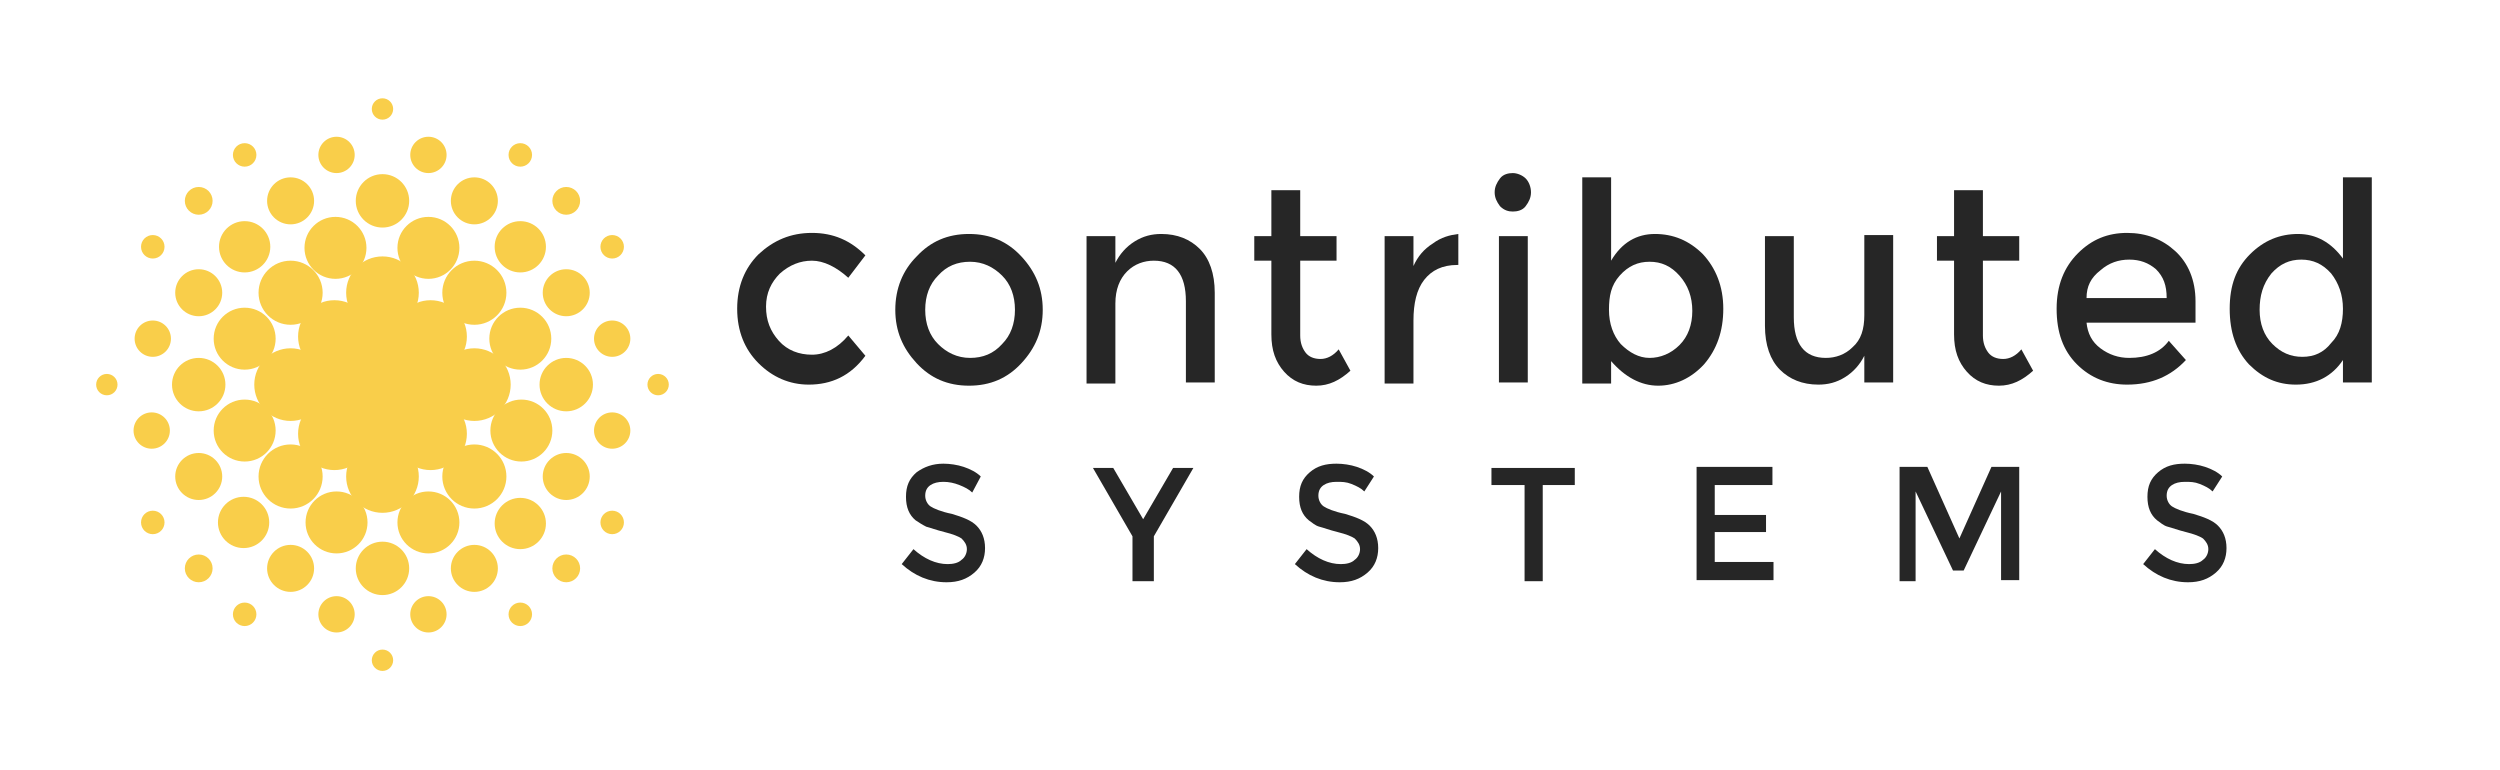
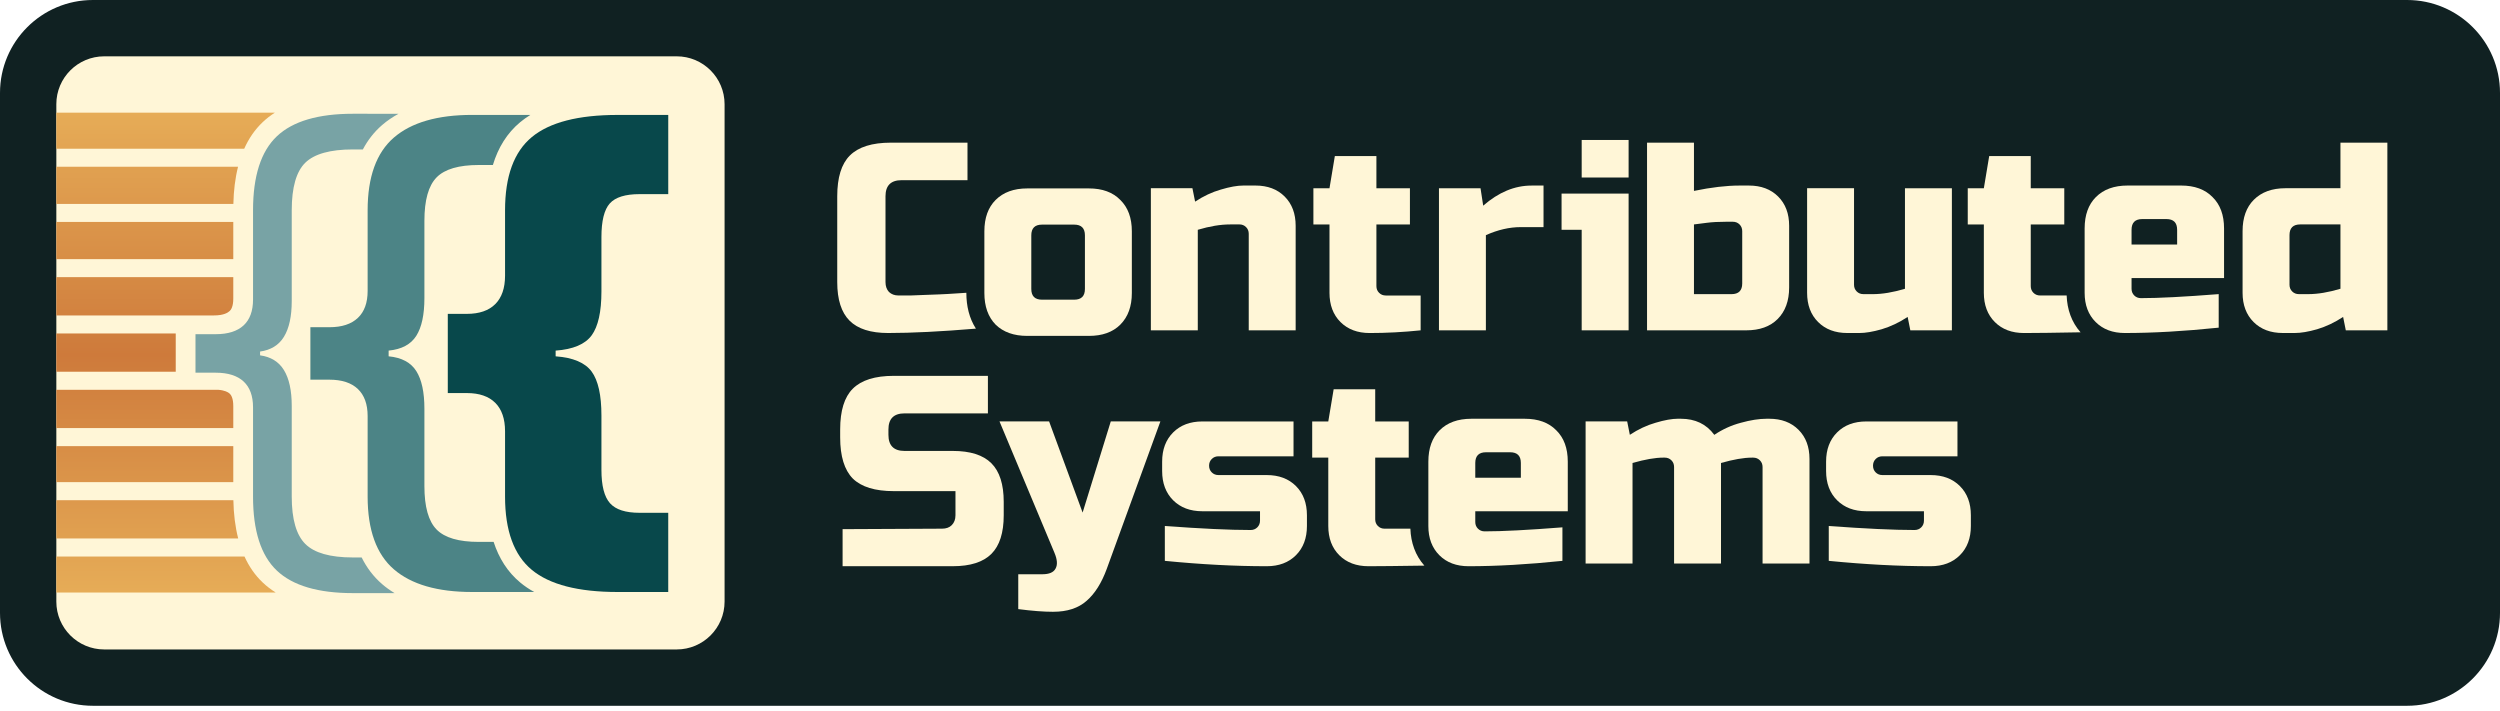
- <svg xmlns="http://www.w3.org/2000/svg" version="1.1" id="Layer_1" x="0px" y="0px" width="300" height="auto" viewBox="0 0 234 72" enable-background="new 0 0 234 72" xml:space="preserve">
-   <g>
-     <circle fill="#F9CE4A" cx="31.4" cy="23.2" r="2.9" />
-     <circle fill="#F9CE4A" cx="35.8" cy="27.4" r="3.4" />
-     <circle fill="#F9CE4A" cx="35.8" cy="44.6" r="3.4" />
-     <circle fill="#F9CE4A" cx="44.4" cy="36" r="3.4" />
-     <circle fill="#F9CE4A" cx="27.2" cy="36" r="3.4" />
-     <circle fill="#F9CE4A" cx="31.3" cy="31.5" r="3.4" />
-     <circle fill="#F9CE4A" cx="40.3" cy="31.5" r="3.4" />
-     <circle fill="#F9CE4A" cx="31.3" cy="40.6" r="3.4" />
-     <circle fill="#F9CE4A" cx="40.3" cy="40.6" r="3.4" />
-     <circle fill="#F9CE4A" cx="35.8" cy="36" r="6" />
-     <circle fill="#F9CE4A" cx="35.8" cy="18.8" r="2.5" />
-     <circle fill="#F9CE4A" cx="35.8" cy="53.2" r="2.5" />
-     <circle fill="#F9CE4A" cx="53" cy="36" r="2.5" />
-     <circle fill="#F9CE4A" cx="18.6" cy="36" r="2.5" />
-     <circle fill="#F9CE4A" cx="22.9" cy="31.7" r="2.9" />
-     <circle fill="#F9CE4A" cx="44.4" cy="44.6" r="3" />
-     <circle fill="#F9CE4A" cx="27.2" cy="44.6" r="3" />
-     <circle fill="#F9CE4A" cx="44.4" cy="27.4" r="3" />
-     <circle fill="#F9CE4A" cx="27.2" cy="27.4" r="3" />
-     <circle fill="#F9CE4A" cx="31.5" cy="14.5" r="1.7" />
-     <circle fill="#F9CE4A" cx="18.6" cy="27.4" r="2.2" />
-     <circle fill="#F9CE4A" cx="27.2" cy="18.8" r="2.2" />
-     <circle fill="#F9CE4A" cx="22.9" cy="23.1" r="2.4" />
-     <circle fill="#F9CE4A" cx="48.8" cy="40.3" r="2.9" />
-     <circle fill="#F9CE4A" cx="40.1" cy="48.9" r="2.9" />
-     <circle fill="#F9CE4A" cx="48.7" cy="31.7" r="2.9" />
-     <circle fill="#F9CE4A" cx="40.1" cy="23.2" r="2.9" />
-     <circle fill="#F9CE4A" cx="31.5" cy="48.9" r="2.9" />
-     <circle fill="#F9CE4A" cx="22.9" cy="40.3" r="2.9" />
-     <circle fill="#F9CE4A" cx="14.3" cy="31.7" r="1.7" />
-     <circle fill="#F9CE4A" cx="57.3" cy="40.3" r="1.7" />
-     <circle fill="#F9CE4A" cx="44.4" cy="53.2" r="2.2" />
-     <circle fill="#F9CE4A" cx="53" cy="44.6" r="2.2" />
-     <circle fill="#F9CE4A" cx="48.7" cy="49" r="2.4" />
-     <circle fill="#F9CE4A" cx="40.1" cy="57.5" r="1.7" />
-     <circle fill="#F9CE4A" cx="57.3" cy="31.7" r="1.7" />
-     <circle fill="#F9CE4A" cx="53" cy="18.8" r="1.3" />
-     <circle fill="#F9CE4A" cx="48.7" cy="14.5" r="1.1" />
-     <circle fill="#F9CE4A" cx="57.3" cy="23.1" r="1.1" />
-     <circle fill="#F9CE4A" cx="18.6" cy="53.2" r="1.3" />
-     <circle fill="#F9CE4A" cx="14.3" cy="48.9" r="1.1" />
-     <circle fill="#F9CE4A" cx="22.9" cy="57.5" r="1.1" />
-     <circle fill="#F9CE4A" cx="53" cy="53.2" r="1.3" />
-     <circle fill="#F9CE4A" cx="57.3" cy="48.9" r="1.1" />
-     <circle fill="#F9CE4A" cx="61.6" cy="36" r="1" />
-     <circle fill="#F9CE4A" cx="10" cy="36" r="1" />
-     <circle fill="#F9CE4A" cx="35.8" cy="61.8" r="1" />
-     <circle fill="#F9CE4A" cx="35.8" cy="10.2" r="1" />
-     <circle fill="#F9CE4A" cx="48.7" cy="57.5" r="1.1" />
-     <circle fill="#F9CE4A" cx="18.6" cy="18.8" r="1.3" />
-     <circle fill="#F9CE4A" cx="22.9" cy="14.5" r="1.1" />
-     <circle fill="#F9CE4A" cx="14.3" cy="23.1" r="1.1" />
-     <circle fill="#F9CE4A" cx="44.4" cy="18.8" r="2.2" />
-     <circle fill="#F9CE4A" cx="53" cy="27.4" r="2.2" />
-     <circle fill="#F9CE4A" cx="48.7" cy="23.1" r="2.4" />
-     <circle fill="#F9CE4A" cx="40.1" cy="14.5" r="1.7" />
-     <circle fill="#F9CE4A" cx="31.5" cy="57.5" r="1.7" />
-     <circle fill="#F9CE4A" cx="18.6" cy="44.6" r="2.2" />
-     <circle fill="#F9CE4A" cx="27.2" cy="53.2" r="2.2" />
-     <circle fill="#F9CE4A" cx="22.8" cy="48.9" r="2.4" />
-     <circle fill="#F9CE4A" cx="14.2" cy="40.3" r="1.7" />
+ <svg xmlns="http://www.w3.org/2000/svg" fill="none" height="54" viewBox="0 0 190 54" width="190">
+   <style>
+     .lines, .curly.far, .curly.near { transition: transform 220ms ease; }
+     svg:hover .lines { transform: translateX(-4px); }
+     svg:hover .curly.far { transform: translateX(-2px); }
+     svg:hover .curly.near { transform: translateX(-1px); }
+   </style>
+   <linearGradient id="a" gradientUnits="userSpaceOnUse" x1="12.901" x2="12.901" y1="8.562" y2="45.034">
+     <stop offset="0" stop-color="#e6ac57" />
+     <stop offset=".505" stop-color="#ce7a3b" />
+     <stop offset="1" stop-color="#e6ac57" />
+   </linearGradient>
+   <clipPath id="b">
+     <rect height="45.077" rx="3.639" width="50.787" x="4.281" y="4.281" />
+   </clipPath>
+   <rect fill="#102122" height="53.639" rx="7.063" width="190" />
+   <g clip-path="url(#b)">
+     <rect fill="#fff6d7" height="45.077" rx="3.639" width="50.787" x="4.281" y="4.281" />
+     <path clip-rule="evenodd" d="m30.288 8.647c-.449.245-.867.528-1.248.857-.608.525-1.089 1.148-1.462 1.853h-.754c-1.742 0-2.939.344-3.621 1.009-.68.664-1.031 1.863-1.031 3.619v6.889c0 1.168-.197 2.08-.596 2.728-.391.635-1.001 1.004-1.81 1.115v.289c.809.111 1.419.481 1.81 1.116.399.649.596 1.561.596 2.728v6.889c0 1.733.351 2.924 1.032 3.602.682.678 1.878 1.026 3.62 1.026h.662c.384.776.896 1.457 1.554 2.025.295.255.612.482.948.685h-3.164c-2.633-0-4.569-.564-5.781-1.71-1.214-1.147-1.812-3.03-1.812-5.628v-6.78c-0-.877-.246-1.531-.72-1.968-.475-.438-1.176-.666-2.11-.666h-1.544v-2.927h1.544c.934 0 1.635-.228 2.11-.666.474-.437.72-1.091.72-1.968v-6.78c0-2.598.599-4.481 1.812-5.628 1.212-1.146 3.148-1.71 5.781-1.71zm-9.402 1.991c-.024.026-.047.054-.07.081.037-.043.075-.085.114-.126zm.217-.22-.072.073c.024-.024.048-.05.072-.073z" fill="#78a3a5" fill-rule="evenodd" class="curly far" />
+     <path d="m40.415 43.306c-1.355-1.124-2.031-2.978-2.031-5.566v-4.967c0-.943-.249-1.663-.743-2.157s-1.215-.743-2.158-.743h-1.451v-6.019h1.451c.943 0 1.664-.249 2.158-.743.494-.494.743-1.215.743-2.157v-4.967c0-2.588.675-4.442 2.031-5.566 1.355-1.124 3.531-1.686 6.528-1.686h3.844v6.019h-2.176c-1.088 0-1.845.236-2.267.707-.422.471-.635 1.323-.635 2.556v4.133c0 1.546-.249 2.66-.743 3.336s-1.41 1.065-2.738 1.16v.435c1.328.095 2.244.485 2.738 1.16.494.675.743 1.79.743 3.336v4.133c0 1.21.218 2.053.653 2.538.435.485 1.183.725 2.248.725h2.176v6.019h-3.844c-2.996 0-5.172-.562-6.528-1.686z" fill="#08484b" class="curly main" />
+     <path d="m40.311 8.733c-.272.167-.529.347-.769.546-1.013.84-1.688 1.95-2.083 3.261h-1.069c-1.523 0-2.594.313-3.21.943-.616.63-.925 1.727-.925 3.3v5.873c0 1.255-.204 2.213-.616 2.865-.413.652-1.111 1.029-2.103 1.124v.435c.993.095 1.691.471 2.103 1.124s.616 1.609.616 2.864v5.874c0 1.573.308 2.67.925 3.3.617.63 1.687.942 3.21.942h1.125c.401 1.236 1.058 2.287 2.027 3.091.324.269.678.507 1.06.717h-4.72c-2.634-0-4.619-.576-5.947-1.723-1.328-1.147-1.995-2.991-1.995-5.529v-6.128c-0-.893-.249-1.577-.743-2.049-.494-.471-1.216-.707-2.158-.707h-1.45v-3.988h1.45c.943 0 1.66-.236 2.158-.707.498-.471.743-1.155.743-2.048v-6.128c0-2.538.667-4.383 1.995-5.529 1.328-1.147 3.314-1.723 5.947-1.723z" fill="#4c8486" class="curly near" />
+     <g fill="url(#a)" class="lines">
+       <path d="m18.581 42.295c.344.757.802 1.425 1.392 1.982.301.284.63.536.984.757h-16.676v-2.739z" />
+       <path d="m17.736 38.014c.021 1.042.137 2.02.367 2.911h-13.822v-2.911z" />
+       <path d="m17.73 36.644h-13.449v-2.739h13.449z" />
+       <path d="m16.581 29.623c.51.042.755.183.871.29.11.102.278.339.278.961v1.66h-13.449v-2.911z" />
+       <path d="m13.356 28.24c0 .004.001.009.001.013h-9.076v-2.91h9.075z" />
+       <path d="m17.73 22.679c0 .623-.168.859-.278.961-.138.127-.458.333-1.185.333h-11.986v-2.911h13.449z" />
+       <path d="m17.73 19.692h-13.449v-2.825h13.449z" />
+       <path d="m18.092 12.672c-.22.867-.333 1.815-.356 2.825h-13.455v-2.825z" />
+       <path d="m20.891 8.562c-.329.211-.637.447-.919.714-.601.568-1.066 1.251-1.412 2.026h-14.279v-2.74z" />
+       <path d="m21.516 9.893-.064.045c.023-.017.047-.034.07-.05-.002.001-.004.004-.006.005z" />
+     </g>
  </g>
-   <g>
-     <path fill="#262626" d="M75.7,36c-1.8,0-3.4-0.7-4.7-2c-1.3-1.3-2-3-2-5.1s0.7-3.8,2-5.1c1.4-1.3,3-2,5-2c2,0,3.6,0.7,5,2.1   l-1.6,2.1c-1.1-1-2.3-1.6-3.4-1.6c-1.1,0-2.1,0.4-3,1.2c-0.8,0.8-1.3,1.8-1.3,3.1s0.4,2.3,1.2,3.2s1.9,1.3,3.1,1.3   c1.2,0,2.4-0.6,3.4-1.8l1.6,1.9C79.6,35.2,77.8,36,75.7,36z" />
-     <path fill="#262626" d="M95.6,34c-1.3,1.4-2.9,2.1-4.9,2.1c-2,0-3.6-0.7-4.9-2.1c-1.3-1.4-2-3-2-5s0.7-3.7,2-5   c1.3-1.4,2.9-2.1,4.9-2.1c2,0,3.6,0.7,4.9,2.1c1.3,1.4,2,3,2,5S96.9,32.6,95.6,34z M87.8,32.2c0.8,0.8,1.8,1.3,3,1.3s2.2-0.4,3-1.3   c0.8-0.8,1.2-1.9,1.2-3.2s-0.4-2.4-1.2-3.2c-0.8-0.8-1.8-1.3-3-1.3s-2.2,0.4-3,1.3c-0.8,0.8-1.2,1.9-1.2,3.2S87,31.4,87.8,32.2z" />
-     <path fill="#262626" d="M104.4,28.4v7.5h-2.7V22.1h2.7v2.5c0.4-0.8,1-1.5,1.8-2c0.8-0.5,1.6-0.7,2.5-0.7c1.5,0,2.7,0.5,3.6,1.4   c0.9,0.9,1.4,2.3,1.4,4.1v8.4h-2.7v-7.6c0-2.5-1-3.8-3-3.8c-0.9,0-1.8,0.3-2.5,1C104.8,26.1,104.4,27.1,104.4,28.4z" />
-     <path fill="#262626" d="M121.7,24.4v7c0,0.7,0.2,1.2,0.5,1.6c0.3,0.4,0.8,0.6,1.4,0.6s1.2-0.3,1.7-0.9l1.1,2c-1,0.9-2,1.4-3.2,1.4   s-2.2-0.4-3-1.3c-0.8-0.9-1.2-2-1.2-3.5v-6.9h-1.6v-2.3h1.6v-4.3h2.7v4.3h3.4v2.3H121.7z" />
-     <path fill="#262626" d="M136.4,24.8c-1.4,0-2.4,0.5-3.1,1.4c-0.7,0.9-1,2.2-1,3.8v5.9h-2.7V22.1h2.7v2.8c0.4-0.9,1-1.6,1.8-2.1   c0.8-0.6,1.6-0.8,2.4-0.9l0,2.9C136.5,24.8,136.4,24.8,136.4,24.8z" />
-     <path fill="#262626" d="M140.4,19.3c-0.3-0.4-0.5-0.8-0.5-1.3c0-0.5,0.2-0.9,0.5-1.3s0.8-0.5,1.2-0.5s0.9,0.2,1.2,0.5   s0.5,0.8,0.5,1.3c0,0.5-0.2,0.9-0.5,1.3c-0.3,0.4-0.8,0.5-1.2,0.5S140.8,19.7,140.4,19.3z M143,35.8h-2.7V22.1h2.7V35.8z" />
-     <path fill="#262626" d="M154.9,21.9c1.7,0,3.2,0.6,4.5,1.9c1.2,1.3,1.9,3,1.9,5.1s-0.6,3.8-1.8,5.2c-1.2,1.3-2.7,2-4.3,2   s-3.1-0.8-4.4-2.3v2.1h-2.7V16.6h2.7v7.8C151.8,22.7,153.2,21.9,154.9,21.9z M150.6,29c0,1.3,0.4,2.4,1.1,3.2   c0.8,0.8,1.7,1.3,2.7,1.3s2-0.4,2.8-1.2c0.8-0.8,1.2-1.9,1.2-3.2s-0.4-2.4-1.2-3.3c-0.8-0.9-1.7-1.3-2.8-1.3s-2,0.4-2.8,1.3   S150.6,27.7,150.6,29z" />
-     <path fill="#262626" d="M174.5,29.5v-7.5h2.7v13.8h-2.7v-2.5c-0.4,0.8-1,1.5-1.8,2c-0.8,0.5-1.6,0.7-2.5,0.7   c-1.5,0-2.7-0.5-3.6-1.4s-1.4-2.3-1.4-4.1v-8.4h2.7v7.6c0,2.5,1,3.8,3,3.8c0.9,0,1.8-0.3,2.5-1C174.2,31.8,174.5,30.8,174.5,29.5z" />
-     <path fill="#262626" d="M185.6,24.4v7c0,0.7,0.2,1.2,0.5,1.6c0.3,0.4,0.8,0.6,1.4,0.6s1.2-0.3,1.7-0.9l1.1,2c-1,0.9-2,1.4-3.2,1.4   s-2.2-0.4-3-1.3c-0.8-0.9-1.2-2-1.2-3.5v-6.9h-1.6v-2.3h1.6v-4.3h2.7v4.3h3.4v2.3H185.6z" />
-     <path fill="#262626" d="M205.5,30.2h-10.2c0.1,1,0.5,1.8,1.3,2.4c0.8,0.6,1.7,0.9,2.7,0.9c1.6,0,2.9-0.5,3.7-1.6l1.6,1.8   c-1.4,1.5-3.2,2.3-5.5,2.3c-1.8,0-3.4-0.6-4.7-1.9c-1.3-1.3-1.9-3-1.9-5.2c0-2.2,0.7-3.9,2-5.2c1.3-1.3,2.8-1.9,4.6-1.9   c1.8,0,3.3,0.6,4.5,1.7c1.2,1.1,1.9,2.7,1.9,4.7V30.2z M195.3,27.9h7.5c0-1.2-0.3-2-1-2.7c-0.7-0.6-1.5-0.9-2.5-0.9s-1.9,0.3-2.7,1   C195.7,26,195.3,26.8,195.3,27.9z" />
-     <path fill="#262626" d="M210.5,34.1c-1.2-1.3-1.8-3-1.8-5.2s0.6-3.8,1.9-5.1c1.3-1.3,2.8-1.9,4.5-1.9s3.1,0.8,4.2,2.3v-7.6h2.7   v19.2h-2.7v-2.1c-1,1.5-2.5,2.3-4.4,2.3C213.2,36,211.8,35.4,210.5,34.1z M211.5,29c0,1.3,0.4,2.4,1.2,3.2c0.8,0.8,1.7,1.2,2.8,1.2   s2-0.4,2.7-1.3c0.8-0.8,1.1-1.9,1.1-3.2s-0.4-2.4-1.1-3.3c-0.8-0.9-1.7-1.3-2.8-1.3c-1.1,0-2,0.4-2.8,1.3   C211.8,26.6,211.5,27.7,211.5,29z" />
-   </g>
-   <g>
-     <path fill="#262626" d="M88.3,45.1c-0.5,0-0.9,0.1-1.2,0.3s-0.5,0.5-0.5,1c0,0.4,0.2,0.8,0.5,1c0.3,0.2,1,0.5,2,0.7   c1,0.3,1.8,0.6,2.3,1.1c0.5,0.5,0.8,1.2,0.8,2.1s-0.3,1.7-1,2.3c-0.7,0.6-1.5,0.9-2.6,0.9c-1.6,0-3-0.6-4.2-1.7l1.1-1.4   c1,0.9,2.1,1.4,3.2,1.4c0.5,0,1-0.1,1.3-0.4c0.3-0.2,0.5-0.6,0.5-1c0-0.4-0.2-0.7-0.5-1c-0.3-0.2-0.8-0.4-1.6-0.6s-1.3-0.4-1.7-0.5   c-0.4-0.2-0.7-0.4-1-0.6c-0.6-0.5-0.9-1.2-0.9-2.2s0.3-1.7,1-2.3c0.7-0.5,1.5-0.8,2.5-0.8c0.6,0,1.3,0.1,1.9,0.3s1.2,0.5,1.6,0.9   L91,46.1c-0.3-0.3-0.7-0.5-1.2-0.7C89.3,45.2,88.8,45.1,88.3,45.1z" />
-     <path fill="#262626" d="M107.7,54.4h-1.7v-4.2l-3.7-6.4h1.9l2.8,4.8l2.8-4.8h1.9l-3.7,6.4V54.4z" />
-     <path fill="#262626" d="M125.1,45.1c-0.5,0-0.9,0.1-1.2,0.3s-0.5,0.5-0.5,1c0,0.4,0.2,0.8,0.5,1c0.3,0.2,1,0.5,2,0.7   c1,0.3,1.8,0.6,2.3,1.1c0.5,0.5,0.8,1.2,0.8,2.1s-0.3,1.7-1,2.3c-0.7,0.6-1.5,0.9-2.6,0.9c-1.6,0-3-0.6-4.2-1.7l1.1-1.4   c1,0.9,2.1,1.4,3.2,1.4c0.5,0,1-0.1,1.3-0.4c0.3-0.2,0.5-0.6,0.5-1c0-0.4-0.2-0.7-0.5-1c-0.3-0.2-0.8-0.4-1.6-0.6s-1.3-0.4-1.7-0.5   s-0.7-0.4-1-0.6c-0.6-0.5-0.9-1.2-0.9-2.2s0.3-1.7,1-2.3s1.5-0.8,2.5-0.8c0.6,0,1.3,0.1,1.9,0.3c0.6,0.2,1.2,0.5,1.6,0.9l-0.9,1.4   c-0.3-0.3-0.7-0.5-1.2-0.7S125.6,45.1,125.1,45.1z" />
-     <path fill="#262626" d="M144.4,45.4v9h-1.7v-9h-3.1v-1.6h7.8v1.6H144.4z" />
-     <path fill="#262626" d="M165.9,43.7v1.7h-5.4v2.8h4.8v1.6h-4.8v2.8h5.5v1.7h-7.2V43.7H165.9z" />
-     <path fill="#262626" d="M179.5,54.4h-1.7V43.7h2.6l3,6.7l3-6.7h2.6v10.6h-1.7v-8.3l-3.5,7.4h-1l-3.5-7.4V54.4z" />
-     <path fill="#262626" d="M204.5,45.1c-0.5,0-0.9,0.1-1.2,0.3s-0.5,0.5-0.5,1c0,0.4,0.2,0.8,0.5,1c0.3,0.2,1,0.5,2,0.7   c1,0.3,1.8,0.6,2.3,1.1c0.5,0.5,0.8,1.2,0.8,2.1s-0.3,1.7-1,2.3c-0.7,0.6-1.5,0.9-2.6,0.9c-1.6,0-3-0.6-4.2-1.7l1.1-1.4   c1,0.9,2.1,1.4,3.2,1.4c0.5,0,1-0.1,1.3-0.4c0.3-0.2,0.5-0.6,0.5-1c0-0.4-0.2-0.7-0.5-1c-0.3-0.2-0.8-0.4-1.6-0.6s-1.3-0.4-1.7-0.5   s-0.7-0.4-1-0.6c-0.6-0.5-0.9-1.2-0.9-2.2s0.3-1.7,1-2.3s1.5-0.8,2.5-0.8c0.6,0,1.3,0.1,1.9,0.3c0.6,0.2,1.2,0.5,1.6,0.9l-0.9,1.4   c-0.3-0.3-0.7-0.5-1.2-0.7S205,45.1,204.5,45.1z" />
+   <g fill="#fff6d7">
+     <path d="m138.986 39.975c2.758.204 4.932.306 6.521.306.204 0 .374-.068.509-.204.136-.136.204-.306.204-.509v-.713h-4.381c-.924 0-1.664-.279-2.221-.835-.557-.557-.835-1.297-.835-2.221v-.713c0-.924.278-1.664.835-2.221.557-.557 1.297-.835 2.221-.835h6.928v2.649h-5.705c-.204 0-.374.068-.51.204-.136.136-.203.306-.203.509 0 .204.067.373.203.509.136.136.306.204.51.204h3.668c.923 0 1.664.278 2.221.835s.835 1.297.835 2.221v.815c0 .924-.278 1.664-.835 2.221s-1.298.836-2.221.836c-2.405 0-4.986-.136-7.744-.408z" />
+     <path d="m127.74 31.825c1.1 0 1.949.408 2.547 1.223.625-.421 1.297-.727 2.017-.917.734-.204 1.386-.306 1.956-.306h.204c.924 0 1.664.279 2.221.836.557.557.836 1.297.836 2.221v7.947h-3.566v-7.336c0-.204-.068-.373-.204-.509-.136-.136-.306-.204-.509-.204h-.102c-.612 0-1.393.136-2.344.407v7.641h-3.566v-7.336c0-.204-.067-.373-.203-.509-.136-.136-.306-.204-.51-.204h-.102c-.611 0-1.392.136-2.343.407v7.641h-3.566v-10.8h3.159l.203 1.019c.639-.421 1.291-.727 1.956-.917.68-.204 1.25-.306 1.712-.306z" />
+     <path d="m88.527 39.975c2.758.204 4.931.306 6.521.306.204 0 .374-.068.509-.204.136-.136.204-.306.204-.509v-.713h-4.381c-.924 0-1.664-.279-2.221-.835-.557-.557-.836-1.297-.836-2.221v-.713c0-.924.279-1.664.836-2.221.557-.557 1.297-.835 2.221-.835h6.928v2.649h-5.705c-.204 0-.374.068-.509.204-.136.136-.204.306-.204.509 0 .204.068.373.204.509.136.136.306.204.509.204h3.668c.924 0 1.664.278 2.221.835.557.557.835 1.297.835 2.221v.815c0 .924-.279 1.664-.835 2.221-.557.557-1.297.836-2.221.836-2.405 0-4.986-.136-7.743-.408z" />
+     <path d="m80.037 46.496c-.72 0-1.603-.068-2.649-.204v-2.649h1.834c.516 0 .849-.143.999-.428.163-.285.136-.686-.082-1.202l-4.177-9.985h3.77l2.547 6.928 2.14-6.928h3.77l-4.075 11.207c-.394 1.073-.903 1.881-1.528 2.425-.625.557-1.474.835-2.547.835z" />
+     <path d="m64.037 40.216c.32 0 7.213-.04 7.56-.037.312 0 .557-.088.734-.265.19-.19.285-.442.285-.754v-1.834h-4.687c-1.426 0-2.466-.319-3.118-.958-.638-.652-.958-1.691-.958-3.118v-.611c0-1.426.319-2.459.958-3.097.652-.652 1.691-.978 3.118-.978h7.152v2.853h-6.337c-.815 0-1.223.407-1.223 1.223v.408c0 .815.407 1.223 1.223 1.223h3.668c1.331 0 2.309.312 2.934.937.625.625.937 1.603.937 2.934v1.019c0 1.331-.312 2.309-.937 2.934-.625.625-1.603.937-2.934.937-.693 0-1.377 0-2.19 0-1.413 0-5.351 0-6.185 0z" />
+     <path d="m178.281 25.105-.204-1.019c-.638.421-1.297.734-1.976.937-.666.19-1.23.285-1.691.285h-.917c-.924 0-1.665-.279-2.222-.835-.556-.557-.835-1.297-.835-2.221v-4.687c0-1.019.285-1.813.856-2.384.584-.584 1.385-.876 2.404-.876h4.178v-3.464h3.566v14.264zm-2.853-2.751c.72 0 1.535-.136 2.446-.408v-4.89h-3.057c-.543 0-.815.272-.815.815v3.77c0 .204.068.374.204.509.136.136.305.204.509.204z" />
+     <path d="m142.332 22.355c.72 0 1.535-.136 2.445-.408v-7.641h3.566v10.8h-3.158l-.204-1.019c-.638.421-1.297.734-1.976.937-.666.19-1.23.285-1.692.285h-.917c-.923 0-1.664-.279-2.221-.836-.557-.557-.835-1.297-.835-2.221v-7.947h3.566v7.336c0 .204.068.374.204.509.135.136.305.204.509.204z" />
+     <path d="m132.409 17.566c0-.204-.068-.373-.204-.509-.136-.136-.306-.204-.51-.204h-.509c-.57 0-1.066.027-1.487.082-.408.054-.727.095-.958.122v5.298h2.853c.543 0 .815-.272.815-.815zm-3.668-3.057c1.318-.272 2.472-.407 3.464-.407h.713c.924 0 1.664.279 2.221.835.557.557.836 1.297.836 2.221v4.687c0 1.019-.292 1.82-.877 2.404-.57.571-1.365.856-2.384.856h-7.539v-14.264h3.566z" />
+     <path d="m123.774 14.713v10.392h-3.566v-7.641h-1.529v-2.751zm-3.566-4.075h3.566v2.853h-3.566z" />
+     <path d="m115.576 17.261c-.856 0-1.739.204-2.649.611v7.234h-3.566v-10.8h3.159l.203 1.325c1.169-1.019 2.391-1.528 3.668-1.528h.917v3.158z" />
+     <path d="m107.969 25.106c-1.318.136-2.608.204-3.872.204-.923 0-1.664-.279-2.221-.835-.557-.557-.835-1.297-.835-2.221v-5.196h-1.223v-2.751h1.223l.407-2.445h3.159v2.445h2.547v2.751h-2.547v4.687c0 .204.068.374.204.509.135.136.305.204.509.204h2.649z" />
+     <path d="m93.477 17.057c-.72 0-1.535.136-2.445.407v7.641h-3.566v-10.8h3.158l.204 1.019c.638-.421 1.29-.727 1.956-.917.679-.204 1.25-.306 1.712-.306h.917c.924 0 1.664.278 2.221.835.557.557.836 1.297.836 2.221v7.947h-3.566v-7.336c0-.204-.068-.374-.204-.509-.136-.136-.306-.204-.509-.204z" />
+     <path d="m112.936 34.372c-.543 0-.815.272-.815.815v1.121h3.464v-1.121c0-.543-.271-.815-.815-.815zm5.808 8.253c-2.622.272-4.999.408-7.132.408-.924 0-1.664-.279-2.221-.836s-.836-1.297-.836-2.221v-4.89c0-1.019.286-1.813.856-2.384.584-.584 1.386-.876 2.405-.876h4.075c1.019 0 1.813.292 2.384.876.584.571.876 1.365.876 2.384v3.77h-7.03v.815c0 .204.068.374.204.509s.306.204.509.204c1.345 0 3.315-.102 5.91-.306z" />
+     <path d="m104.516 32.029h2.547v2.751h-2.547v4.687c0 .204.068.374.204.509.135.136.305.204.509.204h1.96c.038 1.057.37 2.026 1.064 2.807-1.791.03-3.649.046-4.246.046-.924 0-1.665-.279-2.222-.836-.557-.557-.835-1.297-.835-2.221v-5.196h-1.223v-2.751h1.223l.408-2.445h3.158z" />
+     <path d="m162.813 16.649c-.543 0-.815.272-.815.815v1.121h3.464v-1.121c0-.543-.271-.815-.815-.815zm5.808 8.253c-2.622.272-4.999.407-7.132.407-.924 0-1.664-.279-2.221-.836-.557-.557-.836-1.297-.836-2.221v-4.891c0-1.019.286-1.813.856-2.384.584-.584 1.386-.876 2.405-.876h4.075c1.019 0 1.813.292 2.384.876.584.571.876 1.365.876 2.384v3.77h-7.03v.815c0 .204.068.374.204.509.136.136.306.204.509.204 1.345 0 3.315-.102 5.91-.306z" />
+     <path d="m154.337 14.306h2.548v2.751h-2.548v4.687c0 .204.068.373.204.509.136.136.306.204.51.204h2.015c.037 1.053.367 2.018 1.056 2.798-1.71.036-3.64.055-4.294.055-.924 0-1.664-.279-2.221-.835-.557-.557-.835-1.297-.835-2.221v-5.196h-1.223v-2.751h1.223l.407-2.445h3.158z" />
+     <path d="m86.02 22.267c0 1.019-.292 1.82-.876 2.405-.571.571-1.365.856-2.384.856h-4.687c-1.019 0-1.82-.285-2.405-.856-.571-.584-.856-1.386-.856-2.405v-4.687c0-1.019.285-1.813.856-2.384.584-.584 1.386-.876 2.405-.876h4.687c1.019 0 1.814.292 2.384.876.584.571.876 1.365.876 2.384zm-3.566-4.381c0-.543-.272-.815-.815-.815h-2.445c-.543 0-.815.272-.815.815v4.075c0 .543.272.815.815.815h2.445c.543 0 .815-.272.815-.815z" />
+     <path d="m73.529 13.694h-5.008c-.815 0-1.223.407-1.223 1.222v6.521c0 .312.088.564.265.754.19.177.428.265.713.265h.937c.34-.014.693-.027 1.06-.041s.734-.027 1.1-.041c.38-.014.863-.041 1.447-.082.193-.013.401-.027.623-.041v.015c0 .993.22 1.923.726 2.71-2.643.221-4.866.333-6.668.333-1.331 0-2.309-.312-2.934-.937s-.937-1.603-.937-2.934v-6.521c0-1.426.319-2.459.958-3.097.652-.652 1.691-.978 3.118-.978h5.823z" />
  </g>
</svg>
